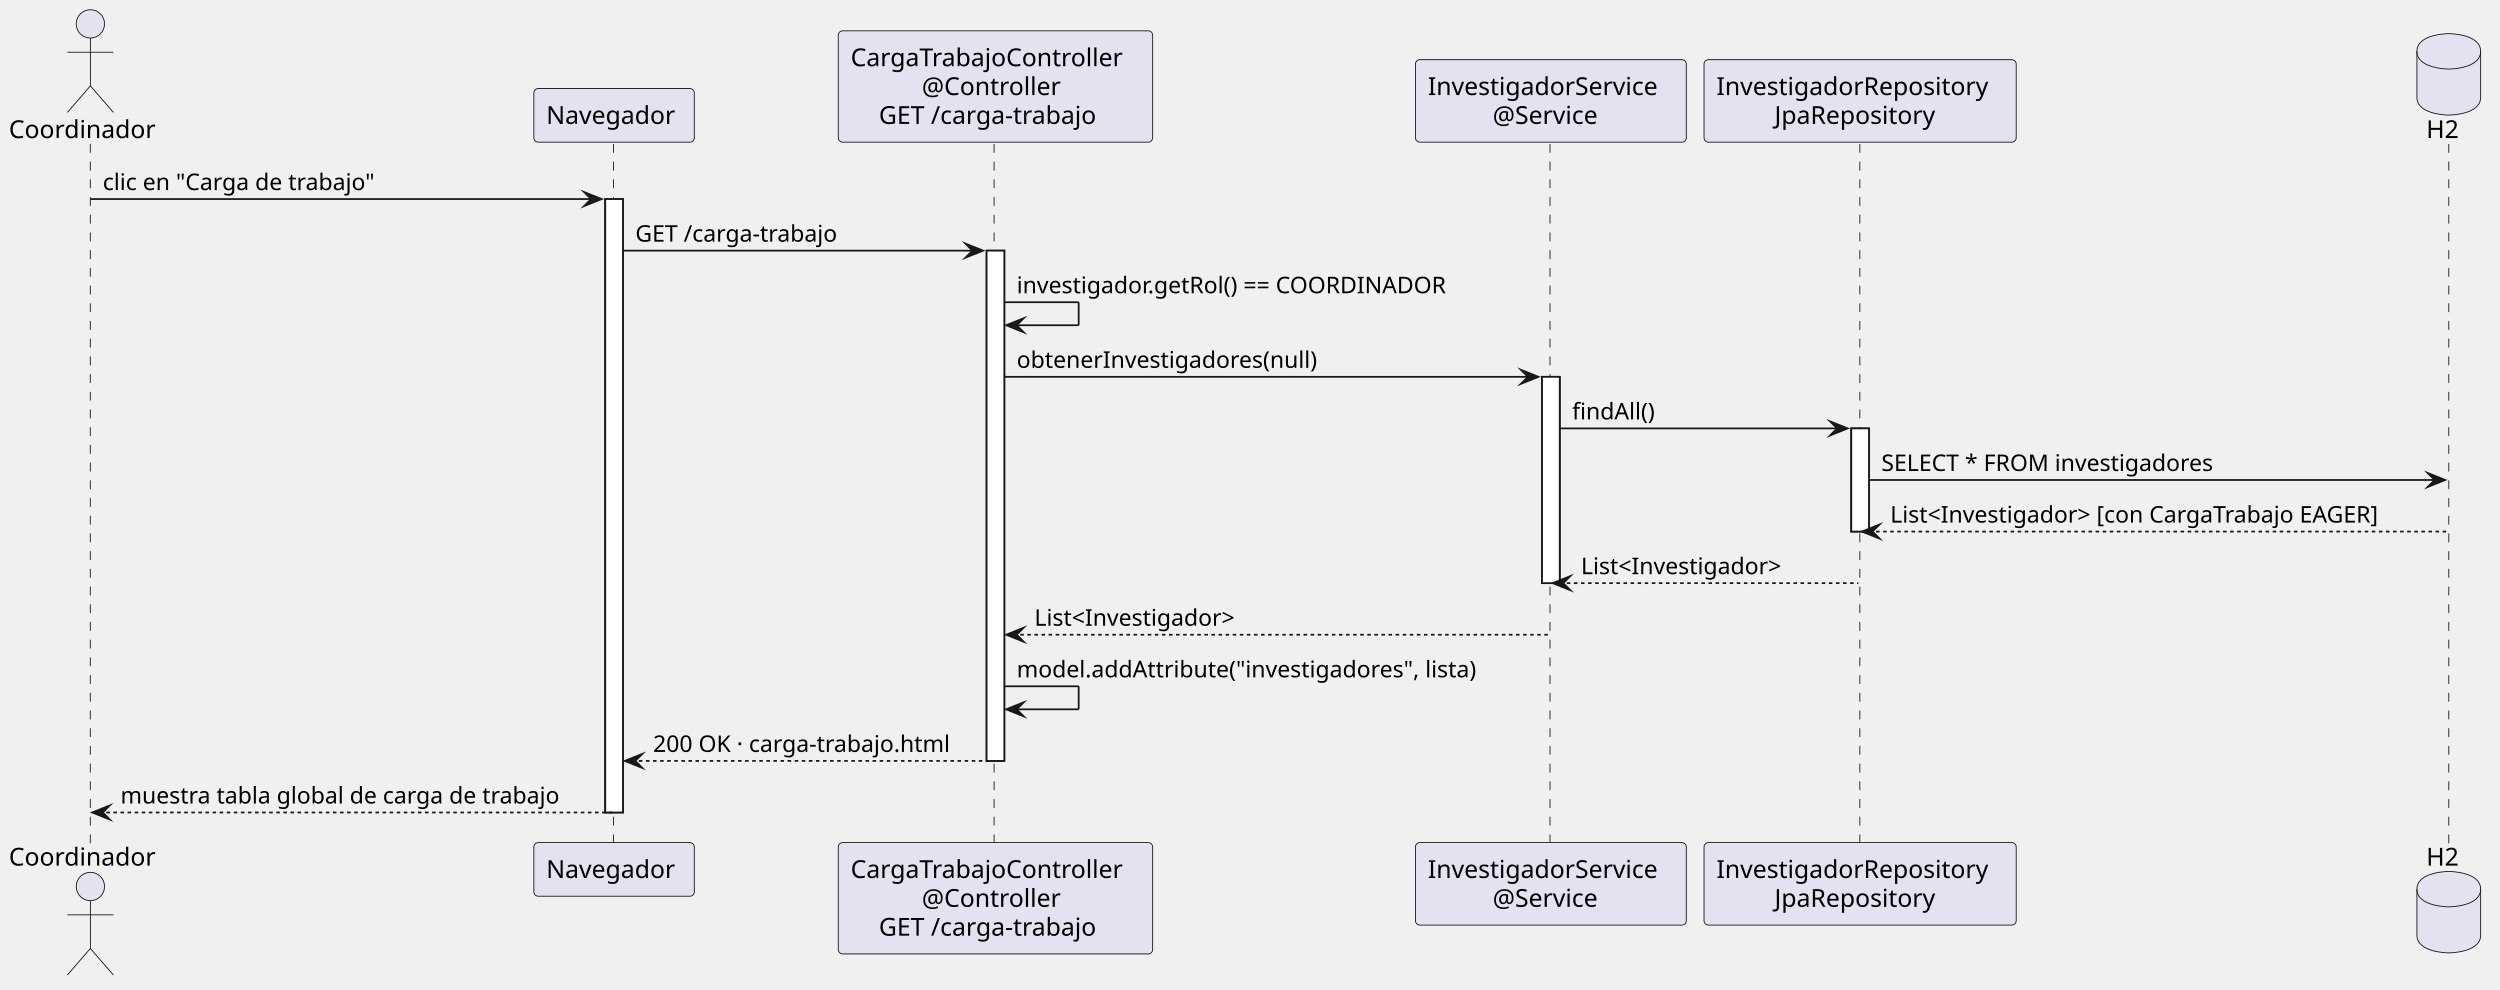
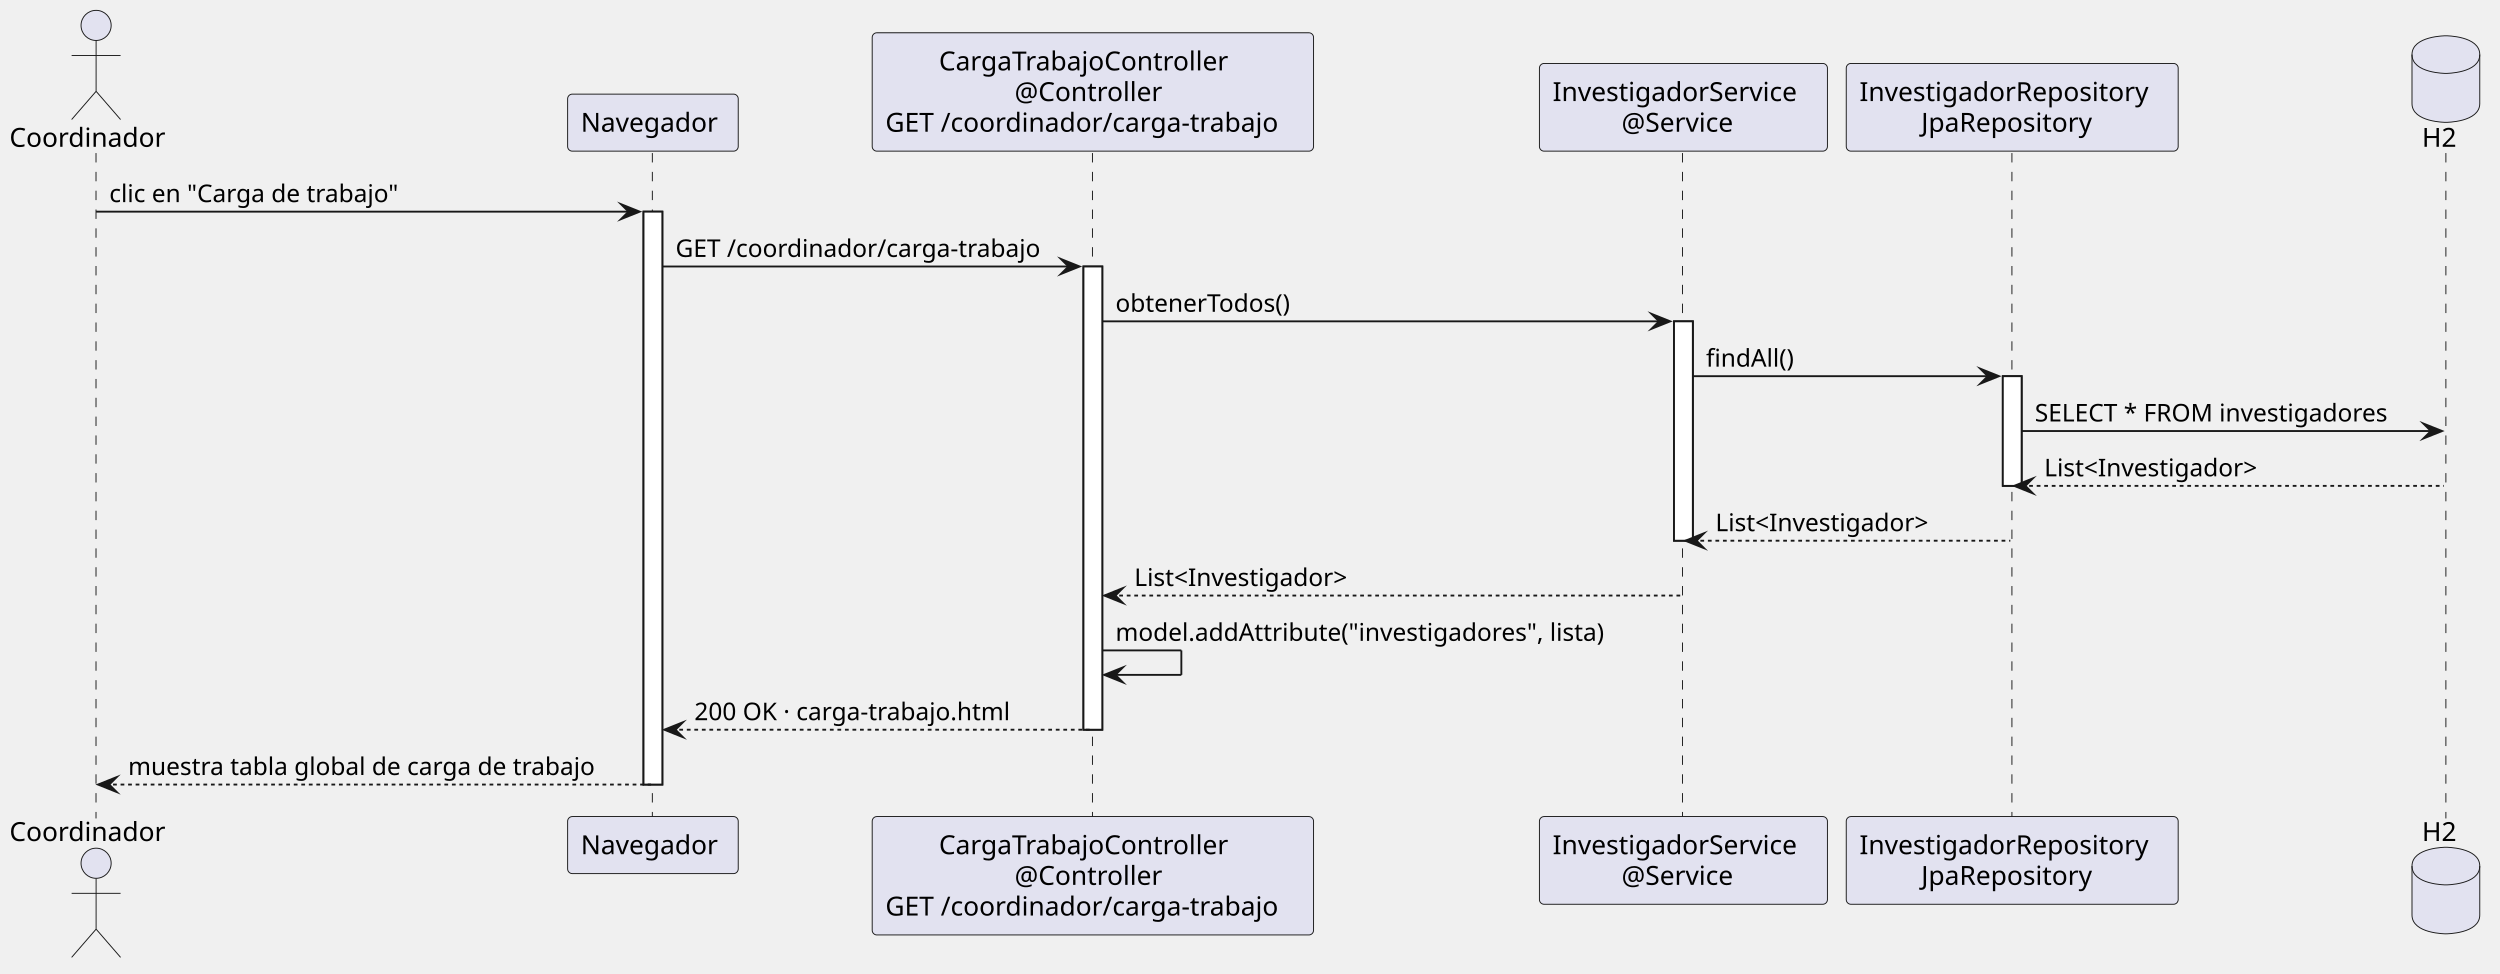
- <svg xmlns="http://www.w3.org/2000/svg" contentStyleType="text/css" data-diagram-type="SEQUENCE" height="559px" preserveAspectRatio="none" style="width:1412px;height:559px;background:#FFFFFF;" version="1.1" viewBox="0 0 1412 559" width="1412px" zoomAndPan="magnify">
+ <svg xmlns="http://www.w3.org/2000/svg" contentStyleType="text/css" data-diagram-type="SEQUENCE" height="517px" preserveAspectRatio="none" style="width:1328px;height:517px;background:#FFFFFF;" version="1.1" viewBox="0 0 1328 517" width="1328px" zoomAndPan="magnify">
  <defs />
  <g>
    <g>
-       <rect fill="#FFFFFF" height="346.461" style="stroke:#181818;stroke-width:1;" width="10" x="341.835" y="112.43" />
+       <rect fill="#FFFFFF" height="304.328" style="stroke:#181818;stroke-width:1;" width="10" x="341.835" y="112.43" />
    </g>
    <g>
-       <rect fill="#FFFFFF" height="288.195" style="stroke:#181818;stroke-width:1;" width="10" x="557.238" y="141.562" />
+       <rect fill="#FFFFFF" height="246.062" style="stroke:#181818;stroke-width:1;" width="10" x="575.534" y="141.562" />
    </g>
    <g>
-       <rect fill="#FFFFFF" height="116.531" style="stroke:#181818;stroke-width:1;" width="10" x="870.941" y="212.828" />
+       <rect fill="#FFFFFF" height="116.531" style="stroke:#181818;stroke-width:1;" width="10" x="889.237" y="170.695" />
    </g>
    <g>
-       <rect fill="#FFFFFF" height="58.266" style="stroke:#181818;stroke-width:1;" width="10" x="1045.595" y="241.961" />
+       <rect fill="#FFFFFF" height="58.266" style="stroke:#181818;stroke-width:1;" width="10" x="1063.891" y="199.828" />
    </g>
    <g class="participant-lifeline" data-entity-uid="part1" data-qualified-name="Coord" data-source-line="3" id="part1-lifeline">
      <g>
-         <rect fill="#000000" fill-opacity="0" height="395.594" width="8" x="47.049" y="81.297" />
-         <line style="stroke:#181818;stroke-width:0.5;stroke-dasharray:5,5;" x1="51" x2="51" y1="81.297" y2="476.891" />
+         <rect fill="#000000" fill-opacity="0" height="353.461" width="8" x="47.049" y="81.297" />
+         <line style="stroke:#181818;stroke-width:0.5;stroke-dasharray:5,5;" x1="51" x2="51" y1="81.297" y2="434.758" />
      </g>
    </g>
    <g class="participant-lifeline" data-entity-uid="part2" data-qualified-name="Nav" data-source-line="4" id="part2-lifeline">
      <g>
-         <rect fill="#000000" fill-opacity="0" height="395.594" width="8" x="342.835" y="81.297" />
-         <line style="stroke:#181818;stroke-width:0.5;stroke-dasharray:5,5;" x1="346.523" x2="346.523" y1="81.297" y2="476.891" />
+         <rect fill="#000000" fill-opacity="0" height="353.461" width="8" x="342.835" y="81.297" />
+         <line style="stroke:#181818;stroke-width:0.5;stroke-dasharray:5,5;" x1="346.523" x2="346.523" y1="81.297" y2="434.758" />
      </g>
    </g>
    <g class="participant-lifeline" data-entity-uid="part3" data-qualified-name="Ctrl" data-source-line="5" id="part3-lifeline">
      <g>
-         <rect fill="#000000" fill-opacity="0" height="395.594" width="8" x="558.238" y="81.297" />
-         <line style="stroke:#181818;stroke-width:0.5;stroke-dasharray:5,5;" x1="561.46" x2="561.46" y1="81.297" y2="476.891" />
+         <rect fill="#000000" fill-opacity="0" height="353.461" width="8" x="576.534" y="81.297" />
+         <line style="stroke:#181818;stroke-width:0.5;stroke-dasharray:5,5;" x1="580.312" x2="580.312" y1="81.297" y2="434.758" />
      </g>
    </g>
    <g class="participant-lifeline" data-entity-uid="part4" data-qualified-name="Service" data-source-line="6" id="part4-lifeline">
      <g>
-         <rect fill="#000000" fill-opacity="0" height="395.594" width="8" x="871.941" y="81.297" />
-         <line style="stroke:#181818;stroke-width:0.5;stroke-dasharray:5,5;" x1="875.447" x2="875.447" y1="81.297" y2="476.891" />
+         <rect fill="#000000" fill-opacity="0" height="353.461" width="8" x="890.237" y="81.297" />
+         <line style="stroke:#181818;stroke-width:0.5;stroke-dasharray:5,5;" x1="893.743" x2="893.743" y1="81.297" y2="434.758" />
      </g>
    </g>
    <g class="participant-lifeline" data-entity-uid="part5" data-qualified-name="Repo" data-source-line="7" id="part5-lifeline">
      <g>
-         <rect fill="#000000" fill-opacity="0" height="395.594" width="8" x="1046.595" y="81.297" />
-         <line style="stroke:#181818;stroke-width:0.5;stroke-dasharray:5,5;" x1="1050.436" x2="1050.436" y1="81.297" y2="476.891" />
+         <rect fill="#000000" fill-opacity="0" height="353.461" width="8" x="1064.891" y="81.297" />
+         <line style="stroke:#181818;stroke-width:0.5;stroke-dasharray:5,5;" x1="1068.731" x2="1068.731" y1="81.297" y2="434.758" />
      </g>
    </g>
    <g class="participant-lifeline" data-entity-uid="part6" data-qualified-name="DB" data-source-line="8" id="part6-lifeline">
      <g>
-         <rect fill="#000000" fill-opacity="0" height="395.594" width="8" x="1379.07" y="81.297" />
-         <line style="stroke:#181818;stroke-width:0.5;stroke-dasharray:5,5;" x1="1383.07" x2="1383.07" y1="81.297" y2="476.891" />
+         <rect fill="#000000" fill-opacity="0" height="353.461" width="8" x="1295.252" y="81.297" />
+         <line style="stroke:#181818;stroke-width:0.5;stroke-dasharray:5,5;" x1="1299.252" x2="1299.252" y1="81.297" y2="434.758" />
      </g>
    </g>
    <g class="participant participant-head" data-entity-uid="part1" data-qualified-name="Coord" data-source-line="3" id="part1-head">
      <text fill="#000000" font-family="sans-serif" font-size="14" lengthAdjust="spacing" textLength="86.099" x="5" y="77.995">Coordinador</text>
      <ellipse cx="51.049" cy="13.5" fill="#E2E2F0" rx="8" ry="8" style="stroke:#181818;stroke-width:0.5;" />
      <path d="M51.049,21.5 L51.049,48.5 M38.049,29.5 L64.049,29.5 M51.049,48.5 L38.049,63.5 M51.049,48.5 L64.049,63.5" fill="none" style="stroke:#181818;stroke-width:0.5;" />
    </g>
    <g class="participant participant-tail" data-entity-uid="part1" data-qualified-name="Coord" data-source-line="3" id="part1-tail">
-       <text fill="#000000" font-family="sans-serif" font-size="14" lengthAdjust="spacing" textLength="86.099" x="5" y="488.886">Coordinador</text>
-       <ellipse cx="51.049" cy="500.688" fill="#E2E2F0" rx="8" ry="8" style="stroke:#181818;stroke-width:0.5;" />
-       <path d="M51.049,508.688 L51.049,535.688 M38.049,516.688 L64.049,516.688 M51.049,535.688 L38.049,550.688 M51.049,535.688 L64.049,550.688" fill="none" style="stroke:#181818;stroke-width:0.5;" />
+       <text fill="#000000" font-family="sans-serif" font-size="14" lengthAdjust="spacing" textLength="86.099" x="5" y="446.753">Coordinador</text>
+       <ellipse cx="51.049" cy="458.555" fill="#E2E2F0" rx="8" ry="8" style="stroke:#181818;stroke-width:0.5;" />
+       <path d="M51.049,466.555 L51.049,493.555 M38.049,474.555 L64.049,474.555 M51.049,493.555 L38.049,508.555 M51.049,493.555 L64.049,508.555" fill="none" style="stroke:#181818;stroke-width:0.5;" />
    </g>
    <g class="participant participant-head" data-entity-uid="part2" data-qualified-name="Nav" data-source-line="4" id="part2-head">
      <rect fill="#E2E2F0" height="30.297" rx="2.5" ry="2.5" style="stroke:#181818;stroke-width:0.5;" width="90.624" x="301.523" y="50" />
      <text fill="#000000" font-family="sans-serif" font-size="14" lengthAdjust="spacing" textLength="76.624" x="308.523" y="69.995">Navegador</text>
    </g>
    <g class="participant participant-tail" data-entity-uid="part2" data-qualified-name="Nav" data-source-line="4" id="part2-tail">
-       <rect fill="#E2E2F0" height="30.297" rx="2.5" ry="2.5" style="stroke:#181818;stroke-width:0.5;" width="90.624" x="301.523" y="475.891" />
-       <text fill="#000000" font-family="sans-serif" font-size="14" lengthAdjust="spacing" textLength="76.624" x="308.523" y="495.886">Navegador</text>
+       <rect fill="#E2E2F0" height="30.297" rx="2.5" ry="2.5" style="stroke:#181818;stroke-width:0.5;" width="90.624" x="301.523" y="433.758" />
+       <text fill="#000000" font-family="sans-serif" font-size="14" lengthAdjust="spacing" textLength="76.624" x="308.523" y="453.753">Navegador</text>
    </g>
    <g class="participant participant-head" data-entity-uid="part3" data-qualified-name="Ctrl" data-source-line="5" id="part3-head">
-       <rect fill="#E2E2F0" height="62.891" rx="2.5" ry="2.5" style="stroke:#181818;stroke-width:0.5;" width="177.557" x="473.46" y="17.406" />
-       <text fill="#000000" font-family="sans-serif" font-size="14" lengthAdjust="spacing" textLength="163.557" x="480.46" y="37.401">CargaTrabajoController</text>
-       <text fill="#000000" font-family="sans-serif" font-size="14" lengthAdjust="spacing" textLength="83.173" x="520.652" y="53.698">@Controller</text>
-       <text fill="#000000" font-family="sans-serif" font-size="14" lengthAdjust="spacing" textLength="131.708" x="496.384" y="69.995">GET /carga-trabajo</text>
+       <rect fill="#E2E2F0" height="62.891" rx="2.5" ry="2.5" style="stroke:#181818;stroke-width:0.5;" width="234.445" x="463.312" y="17.406" />
+       <text fill="#000000" font-family="sans-serif" font-size="14" lengthAdjust="spacing" textLength="163.557" x="498.756" y="37.401">CargaTrabajoController</text>
+       <text fill="#000000" font-family="sans-serif" font-size="14" lengthAdjust="spacing" textLength="83.173" x="538.948" y="53.698">@Controller</text>
+       <text fill="#000000" font-family="sans-serif" font-size="14" lengthAdjust="spacing" textLength="220.445" x="470.312" y="69.995">GET /coordinador/carga-trabajo</text>
    </g>
    <g class="participant participant-tail" data-entity-uid="part3" data-qualified-name="Ctrl" data-source-line="5" id="part3-tail">
-       <rect fill="#E2E2F0" height="62.891" rx="2.5" ry="2.5" style="stroke:#181818;stroke-width:0.5;" width="177.557" x="473.46" y="475.891" />
-       <text fill="#000000" font-family="sans-serif" font-size="14" lengthAdjust="spacing" textLength="163.557" x="480.46" y="495.886">CargaTrabajoController</text>
-       <text fill="#000000" font-family="sans-serif" font-size="14" lengthAdjust="spacing" textLength="83.173" x="520.652" y="512.183">@Controller</text>
-       <text fill="#000000" font-family="sans-serif" font-size="14" lengthAdjust="spacing" textLength="131.708" x="496.384" y="528.48">GET /carga-trabajo</text>
+       <rect fill="#E2E2F0" height="62.891" rx="2.5" ry="2.5" style="stroke:#181818;stroke-width:0.5;" width="234.445" x="463.312" y="433.758" />
+       <text fill="#000000" font-family="sans-serif" font-size="14" lengthAdjust="spacing" textLength="163.557" x="498.756" y="453.753">CargaTrabajoController</text>
+       <text fill="#000000" font-family="sans-serif" font-size="14" lengthAdjust="spacing" textLength="83.173" x="538.948" y="470.05">@Controller</text>
+       <text fill="#000000" font-family="sans-serif" font-size="14" lengthAdjust="spacing" textLength="220.445" x="470.312" y="486.347">GET /coordinador/carga-trabajo</text>
    </g>
    <g class="participant participant-head" data-entity-uid="part4" data-qualified-name="Service" data-source-line="6" id="part4-head">
-       <rect fill="#E2E2F0" height="46.594" rx="2.5" ry="2.5" style="stroke:#181818;stroke-width:0.5;" width="152.988" x="799.447" y="33.703" />
-       <text fill="#000000" font-family="sans-serif" font-size="14" lengthAdjust="spacing" textLength="138.988" x="806.447" y="53.698">InvestigadorService</text>
-       <text fill="#000000" font-family="sans-serif" font-size="14" lengthAdjust="spacing" textLength="65.741" x="843.071" y="69.995">@Service</text>
+       <rect fill="#E2E2F0" height="46.594" rx="2.5" ry="2.5" style="stroke:#181818;stroke-width:0.5;" width="152.988" x="817.743" y="33.703" />
+       <text fill="#000000" font-family="sans-serif" font-size="14" lengthAdjust="spacing" textLength="138.988" x="824.743" y="53.698">InvestigadorService</text>
+       <text fill="#000000" font-family="sans-serif" font-size="14" lengthAdjust="spacing" textLength="65.741" x="861.367" y="69.995">@Service</text>
    </g>
    <g class="participant participant-tail" data-entity-uid="part4" data-qualified-name="Service" data-source-line="6" id="part4-tail">
-       <rect fill="#E2E2F0" height="46.594" rx="2.5" ry="2.5" style="stroke:#181818;stroke-width:0.5;" width="152.988" x="799.447" y="475.891" />
-       <text fill="#000000" font-family="sans-serif" font-size="14" lengthAdjust="spacing" textLength="138.988" x="806.447" y="495.886">InvestigadorService</text>
-       <text fill="#000000" font-family="sans-serif" font-size="14" lengthAdjust="spacing" textLength="65.741" x="843.071" y="512.183">@Service</text>
+       <rect fill="#E2E2F0" height="46.594" rx="2.5" ry="2.5" style="stroke:#181818;stroke-width:0.5;" width="152.988" x="817.743" y="433.758" />
+       <text fill="#000000" font-family="sans-serif" font-size="14" lengthAdjust="spacing" textLength="138.988" x="824.743" y="453.753">InvestigadorService</text>
+       <text fill="#000000" font-family="sans-serif" font-size="14" lengthAdjust="spacing" textLength="65.741" x="861.367" y="470.05">@Service</text>
    </g>
    <g class="participant participant-head" data-entity-uid="part5" data-qualified-name="Repo" data-source-line="7" id="part5-head">
-       <rect fill="#E2E2F0" height="46.594" rx="2.5" ry="2.5" style="stroke:#181818;stroke-width:0.5;" width="176.319" x="962.436" y="33.703" />
-       <text fill="#000000" font-family="sans-serif" font-size="14" lengthAdjust="spacing" textLength="162.319" x="969.436" y="53.698">InvestigadorRepository</text>
-       <text fill="#000000" font-family="sans-serif" font-size="14" lengthAdjust="spacing" textLength="96.667" x="1002.262" y="69.995">JpaRepository</text>
+       <rect fill="#E2E2F0" height="46.594" rx="2.5" ry="2.5" style="stroke:#181818;stroke-width:0.5;" width="176.319" x="980.731" y="33.703" />
+       <text fill="#000000" font-family="sans-serif" font-size="14" lengthAdjust="spacing" textLength="162.319" x="987.731" y="53.698">InvestigadorRepository</text>
+       <text fill="#000000" font-family="sans-serif" font-size="14" lengthAdjust="spacing" textLength="96.667" x="1020.558" y="69.995">JpaRepository</text>
    </g>
    <g class="participant participant-tail" data-entity-uid="part5" data-qualified-name="Repo" data-source-line="7" id="part5-tail">
-       <rect fill="#E2E2F0" height="46.594" rx="2.5" ry="2.5" style="stroke:#181818;stroke-width:0.5;" width="176.319" x="962.436" y="475.891" />
-       <text fill="#000000" font-family="sans-serif" font-size="14" lengthAdjust="spacing" textLength="162.319" x="969.436" y="495.886">InvestigadorRepository</text>
-       <text fill="#000000" font-family="sans-serif" font-size="14" lengthAdjust="spacing" textLength="96.667" x="1002.262" y="512.183">JpaRepository</text>
+       <rect fill="#E2E2F0" height="46.594" rx="2.5" ry="2.5" style="stroke:#181818;stroke-width:0.5;" width="176.319" x="980.731" y="433.758" />
+       <text fill="#000000" font-family="sans-serif" font-size="14" lengthAdjust="spacing" textLength="162.319" x="987.731" y="453.753">InvestigadorRepository</text>
+       <text fill="#000000" font-family="sans-serif" font-size="14" lengthAdjust="spacing" textLength="96.667" x="1020.558" y="470.05">JpaRepository</text>
    </g>
    <g class="participant participant-head" data-entity-uid="part6" data-qualified-name="DB" data-source-line="8" id="part6-head">
-       <text fill="#000000" font-family="sans-serif" font-size="14" lengthAdjust="spacing" textLength="19.435" x="1370.353" y="77.995">H2</text>
-       <path d="M1365.07,29 C1365.07,19 1383.07,19 1383.07,19 C1383.07,19 1401.07,19 1401.07,29 L1401.07,55 C1401.07,65 1383.07,65 1383.07,65 C1383.07,65 1365.07,65 1365.07,55 L1365.07,29" fill="#E2E2F0" style="stroke:#181818;stroke-width:0.5;" />
-       <path d="M1365.07,29 C1365.07,39 1383.07,39 1383.07,39 C1383.07,39 1401.07,39 1401.07,29" fill="none" style="stroke:#181818;stroke-width:0.5;" />
+       <text fill="#000000" font-family="sans-serif" font-size="14" lengthAdjust="spacing" textLength="19.435" x="1286.534" y="77.995">H2</text>
+       <path d="M1281.252,29 C1281.252,19 1299.252,19 1299.252,19 C1299.252,19 1317.252,19 1317.252,29 L1317.252,55 C1317.252,65 1299.252,65 1299.252,65 C1299.252,65 1281.252,65 1281.252,55 L1281.252,29" fill="#E2E2F0" style="stroke:#181818;stroke-width:0.5;" />
+       <path d="M1281.252,29 C1281.252,39 1299.252,39 1299.252,39 C1299.252,39 1317.252,39 1317.252,29" fill="none" style="stroke:#181818;stroke-width:0.5;" />
    </g>
    <g class="participant participant-tail" data-entity-uid="part6" data-qualified-name="DB" data-source-line="8" id="part6-tail">
-       <text fill="#000000" font-family="sans-serif" font-size="14" lengthAdjust="spacing" textLength="19.435" x="1370.353" y="488.886">H2</text>
-       <path d="M1365.07,502.188 C1365.07,492.188 1383.07,492.188 1383.07,492.188 C1383.07,492.188 1401.07,492.188 1401.07,502.188 L1401.07,528.188 C1401.07,538.188 1383.07,538.188 1383.07,538.188 C1383.07,538.188 1365.07,538.188 1365.07,528.188 L1365.07,502.188" fill="#E2E2F0" style="stroke:#181818;stroke-width:0.5;" />
-       <path d="M1365.07,502.188 C1365.07,512.188 1383.07,512.188 1383.07,512.188 C1383.07,512.188 1401.07,512.188 1401.07,502.188" fill="none" style="stroke:#181818;stroke-width:0.5;" />
+       <text fill="#000000" font-family="sans-serif" font-size="14" lengthAdjust="spacing" textLength="19.435" x="1286.534" y="446.753">H2</text>
+       <path d="M1281.252,460.055 C1281.252,450.055 1299.252,450.055 1299.252,450.055 C1299.252,450.055 1317.252,450.055 1317.252,460.055 L1317.252,486.055 C1317.252,496.055 1299.252,496.055 1299.252,496.055 C1299.252,496.055 1281.252,496.055 1281.252,486.055 L1281.252,460.055" fill="#E2E2F0" style="stroke:#181818;stroke-width:0.5;" />
+       <path d="M1281.252,460.055 C1281.252,470.055 1299.252,470.055 1299.252,470.055 C1299.252,470.055 1317.252,470.055 1317.252,460.055" fill="none" style="stroke:#181818;stroke-width:0.5;" />
    </g>
    <g>
-       <rect fill="#FFFFFF" height="346.461" style="stroke:#181818;stroke-width:1;" width="10" x="341.835" y="112.43" />
+       <rect fill="#FFFFFF" height="304.328" style="stroke:#181818;stroke-width:1;" width="10" x="341.835" y="112.43" />
    </g>
    <g>
-       <rect fill="#FFFFFF" height="288.195" style="stroke:#181818;stroke-width:1;" width="10" x="557.238" y="141.562" />
+       <rect fill="#FFFFFF" height="246.062" style="stroke:#181818;stroke-width:1;" width="10" x="575.534" y="141.562" />
    </g>
    <g>
-       <rect fill="#FFFFFF" height="116.531" style="stroke:#181818;stroke-width:1;" width="10" x="870.941" y="212.828" />
+       <rect fill="#FFFFFF" height="116.531" style="stroke:#181818;stroke-width:1;" width="10" x="889.237" y="170.695" />
    </g>
    <g>
-       <rect fill="#FFFFFF" height="58.266" style="stroke:#181818;stroke-width:1;" width="10" x="1045.595" y="241.961" />
+       <rect fill="#FFFFFF" height="58.266" style="stroke:#181818;stroke-width:1;" width="10" x="1063.891" y="199.828" />
    </g>
    <g class="message" data-entity-1="part1" data-entity-2="part2" data-source-line="10" id="msg1">
      <polygon fill="#181818" points="329.835,108.43,339.835,112.43,329.835,116.43,333.835,112.43" style="stroke:#181818;stroke-width:1;stroke-linejoin:miter;stroke-miterlimit:10;" />
      <line style="stroke:#181818;stroke-width:1;" x1="51.049" x2="335.835" y1="112.43" y2="112.43" />
      <text fill="#000000" font-family="sans-serif" font-size="13" lengthAdjust="spacing" textLength="167.292" x="58.049" y="107.364">clic en "Carga de trabajo"</text>
    </g>
    <g class="message" data-entity-1="part2" data-entity-2="part3" data-source-line="12" id="msg2">
-       <polygon fill="#181818" points="545.238,137.562,555.238,141.562,545.238,145.562,549.238,141.562" style="stroke:#181818;stroke-width:1;stroke-linejoin:miter;stroke-miterlimit:10;" />
-       <line style="stroke:#181818;stroke-width:1;" x1="351.835" x2="551.238" y1="141.562" y2="141.562" />
-       <text fill="#000000" font-family="sans-serif" font-size="13" lengthAdjust="spacing" textLength="122.3" x="358.835" y="136.497">GET /carga-trabajo</text>
+       <polygon fill="#181818" points="563.534,137.562,573.534,141.562,563.534,145.562,567.534,141.562" style="stroke:#181818;stroke-width:1;stroke-linejoin:miter;stroke-miterlimit:10;" />
+       <line style="stroke:#181818;stroke-width:1;" x1="351.835" x2="569.534" y1="141.562" y2="141.562" />
+       <text fill="#000000" font-family="sans-serif" font-size="13" lengthAdjust="spacing" textLength="204.699" x="358.835" y="136.497">GET /coordinador/carga-trabajo</text>
    </g>
-     <g class="message" data-entity-1="part3" data-entity-2="part3" data-source-line="14" id="msg3">
-       <line style="stroke:#181818;stroke-width:1;" x1="567.238" x2="609.238" y1="170.695" y2="170.695" />
-       <line style="stroke:#181818;stroke-width:1;" x1="609.238" x2="609.238" y1="170.695" y2="183.695" />
-       <line style="stroke:#181818;stroke-width:1;" x1="568.238" x2="609.238" y1="183.695" y2="183.695" />
-       <polygon fill="#181818" points="578.238,179.695,568.238,183.695,578.238,187.695,574.238,183.695" style="stroke:#181818;stroke-width:1;stroke-linejoin:miter;stroke-miterlimit:10;" />
-       <text fill="#000000" font-family="sans-serif" font-size="13" lengthAdjust="spacing" textLength="267.376" x="574.238" y="165.629">investigador.getRol() == COORDINADOR</text>
+     <g class="message" data-entity-1="part3" data-entity-2="part4" data-source-line="14" id="msg3">
+       <polygon fill="#181818" points="877.237,166.695,887.237,170.695,877.237,174.695,881.237,170.695" style="stroke:#181818;stroke-width:1;stroke-linejoin:miter;stroke-miterlimit:10;" />
+       <line style="stroke:#181818;stroke-width:1;" x1="585.534" x2="883.237" y1="170.695" y2="170.695" />
+       <text fill="#000000" font-family="sans-serif" font-size="13" lengthAdjust="spacing" textLength="99.899" x="592.534" y="165.629">obtenerTodos()</text>
    </g>
-     <g class="message" data-entity-1="part3" data-entity-2="part4" data-source-line="15" id="msg4">
-       <polygon fill="#181818" points="858.941,208.828,868.941,212.828,858.941,216.828,862.941,212.828" style="stroke:#181818;stroke-width:1;stroke-linejoin:miter;stroke-miterlimit:10;" />
-       <line style="stroke:#181818;stroke-width:1;" x1="567.238" x2="864.941" y1="212.828" y2="212.828" />
-       <text fill="#000000" font-family="sans-serif" font-size="13" lengthAdjust="spacing" textLength="180.515" x="574.238" y="207.762">obtenerInvestigadores(null)</text>
+     <g class="message" data-entity-1="part4" data-entity-2="part5" data-source-line="16" id="msg4">
+       <polygon fill="#181818" points="1051.891,195.828,1061.891,199.828,1051.891,203.828,1055.891,199.828" style="stroke:#181818;stroke-width:1;stroke-linejoin:miter;stroke-miterlimit:10;" />
+       <line style="stroke:#181818;stroke-width:1;" x1="899.237" x2="1057.891" y1="199.828" y2="199.828" />
+       <text fill="#000000" font-family="sans-serif" font-size="13" lengthAdjust="spacing" textLength="50.94" x="906.237" y="194.762">findAll()</text>
    </g>
-     <g class="message" data-entity-1="part4" data-entity-2="part5" data-source-line="17" id="msg5">
-       <polygon fill="#181818" points="1033.595,237.961,1043.595,241.961,1033.595,245.961,1037.595,241.961" style="stroke:#181818;stroke-width:1;stroke-linejoin:miter;stroke-miterlimit:10;" />
-       <line style="stroke:#181818;stroke-width:1;" x1="880.941" x2="1039.595" y1="241.961" y2="241.961" />
-       <text fill="#000000" font-family="sans-serif" font-size="13" lengthAdjust="spacing" textLength="50.94" x="887.941" y="236.895">findAll()</text>
+     <g class="message" data-entity-1="part5" data-entity-2="part6" data-source-line="18" id="msg5">
+       <polygon fill="#181818" points="1287.252,224.961,1297.252,228.961,1287.252,232.961,1291.252,228.961" style="stroke:#181818;stroke-width:1;stroke-linejoin:miter;stroke-miterlimit:10;" />
+       <line style="stroke:#181818;stroke-width:1;" x1="1073.891" x2="1293.252" y1="228.961" y2="228.961" />
+       <text fill="#000000" font-family="sans-serif" font-size="13" lengthAdjust="spacing" textLength="201.36" x="1080.891" y="223.895">SELECT * FROM investigadores</text>
    </g>
-     <g class="message" data-entity-1="part5" data-entity-2="part6" data-source-line="19" id="msg6">
-       <polygon fill="#181818" points="1371.07,267.094,1381.07,271.094,1371.07,275.094,1375.07,271.094" style="stroke:#181818;stroke-width:1;stroke-linejoin:miter;stroke-miterlimit:10;" />
-       <line style="stroke:#181818;stroke-width:1;" x1="1055.595" x2="1377.07" y1="271.094" y2="271.094" />
-       <text fill="#000000" font-family="sans-serif" font-size="13" lengthAdjust="spacing" textLength="201.36" x="1062.595" y="266.028">SELECT * FROM investigadores</text>
+     <g class="message" data-entity-1="part6" data-entity-2="part5" data-source-line="19" id="msg6">
+       <polygon fill="#181818" points="1079.891,254.094,1069.891,258.094,1079.891,262.094,1075.891,258.094" style="stroke:#181818;stroke-width:1;stroke-linejoin:miter;stroke-miterlimit:10;" />
+       <line style="stroke:#181818;stroke-width:1;stroke-dasharray:2,2;" x1="1073.891" x2="1298.252" y1="258.094" y2="258.094" />
+       <text fill="#000000" font-family="sans-serif" font-size="13" lengthAdjust="spacing" textLength="125.525" x="1085.891" y="253.028">List&lt;Investigador&gt;</text>
    </g>
-     <g class="message" data-entity-1="part6" data-entity-2="part5" data-source-line="20" id="msg7">
-       <polygon fill="#181818" points="1061.595,296.227,1051.595,300.227,1061.595,304.227,1057.595,300.227" style="stroke:#181818;stroke-width:1;stroke-linejoin:miter;stroke-miterlimit:10;" />
-       <line style="stroke:#181818;stroke-width:1;stroke-dasharray:2,2;" x1="1055.595" x2="1382.07" y1="300.227" y2="300.227" />
-       <text fill="#000000" font-family="sans-serif" font-size="13" lengthAdjust="spacing" textLength="303.475" x="1067.595" y="295.161">List&lt;Investigador&gt; [con CargaTrabajo EAGER]</text>
+     <g class="message" data-entity-1="part5" data-entity-2="part4" data-source-line="21" id="msg7">
+       <polygon fill="#181818" points="905.237,283.227,895.237,287.227,905.237,291.227,901.237,287.227" style="stroke:#181818;stroke-width:1;stroke-linejoin:miter;stroke-miterlimit:10;" />
+       <line style="stroke:#181818;stroke-width:1;stroke-dasharray:2,2;" x1="899.237" x2="1067.891" y1="287.227" y2="287.227" />
+       <text fill="#000000" font-family="sans-serif" font-size="13" lengthAdjust="spacing" textLength="125.525" x="911.237" y="282.161">List&lt;Investigador&gt;</text>
    </g>
-     <g class="message" data-entity-1="part5" data-entity-2="part4" data-source-line="22" id="msg8">
-       <polygon fill="#181818" points="886.941,325.359,876.941,329.359,886.941,333.359,882.941,329.359" style="stroke:#181818;stroke-width:1;stroke-linejoin:miter;stroke-miterlimit:10;" />
-       <line style="stroke:#181818;stroke-width:1;stroke-dasharray:2,2;" x1="880.941" x2="1049.595" y1="329.359" y2="329.359" />
-       <text fill="#000000" font-family="sans-serif" font-size="13" lengthAdjust="spacing" textLength="125.525" x="892.941" y="324.293">List&lt;Investigador&gt;</text>
+     <g class="message" data-entity-1="part4" data-entity-2="part3" data-source-line="23" id="msg8">
+       <polygon fill="#181818" points="596.534,312.359,586.534,316.359,596.534,320.359,592.534,316.359" style="stroke:#181818;stroke-width:1;stroke-linejoin:miter;stroke-miterlimit:10;" />
+       <line style="stroke:#181818;stroke-width:1;stroke-dasharray:2,2;" x1="590.534" x2="893.237" y1="316.359" y2="316.359" />
+       <text fill="#000000" font-family="sans-serif" font-size="13" lengthAdjust="spacing" textLength="125.525" x="602.534" y="311.293">List&lt;Investigador&gt;</text>
    </g>
-     <g class="message" data-entity-1="part4" data-entity-2="part3" data-source-line="24" id="msg9">
-       <polygon fill="#181818" points="578.238,354.492,568.238,358.492,578.238,362.492,574.238,358.492" style="stroke:#181818;stroke-width:1;stroke-linejoin:miter;stroke-miterlimit:10;" />
-       <line style="stroke:#181818;stroke-width:1;stroke-dasharray:2,2;" x1="572.238" x2="874.941" y1="358.492" y2="358.492" />
-       <text fill="#000000" font-family="sans-serif" font-size="13" lengthAdjust="spacing" textLength="125.525" x="584.238" y="353.426">List&lt;Investigador&gt;</text>
+     <g class="message" data-entity-1="part3" data-entity-2="part3" data-source-line="24" id="msg9">
+       <line style="stroke:#181818;stroke-width:1;" x1="585.534" x2="627.534" y1="345.492" y2="345.492" />
+       <line style="stroke:#181818;stroke-width:1;" x1="627.534" x2="627.534" y1="345.492" y2="358.492" />
+       <line style="stroke:#181818;stroke-width:1;" x1="586.534" x2="627.534" y1="358.492" y2="358.492" />
+       <polygon fill="#181818" points="596.534,354.492,586.534,358.492,596.534,362.492,592.534,358.492" style="stroke:#181818;stroke-width:1;stroke-linejoin:miter;stroke-miterlimit:10;" />
+       <text fill="#000000" font-family="sans-serif" font-size="13" lengthAdjust="spacing" textLength="279.703" x="592.534" y="340.426">model.addAttribute("investigadores", lista)</text>
    </g>
-     <g class="message" data-entity-1="part3" data-entity-2="part3" data-source-line="25" id="msg10">
-       <line style="stroke:#181818;stroke-width:1;" x1="567.238" x2="609.238" y1="387.625" y2="387.625" />
-       <line style="stroke:#181818;stroke-width:1;" x1="609.238" x2="609.238" y1="387.625" y2="400.625" />
-       <line style="stroke:#181818;stroke-width:1;" x1="568.238" x2="609.238" y1="400.625" y2="400.625" />
-       <polygon fill="#181818" points="578.238,396.625,568.238,400.625,578.238,404.625,574.238,400.625" style="stroke:#181818;stroke-width:1;stroke-linejoin:miter;stroke-miterlimit:10;" />
-       <text fill="#000000" font-family="sans-serif" font-size="13" lengthAdjust="spacing" textLength="279.703" x="574.238" y="382.559">model.addAttribute("investigadores", lista)</text>
+     <g class="message" data-entity-1="part3" data-entity-2="part2" data-source-line="25" id="msg10">
+       <polygon fill="#181818" points="362.835,383.625,352.835,387.625,362.835,391.625,358.835,387.625" style="stroke:#181818;stroke-width:1;stroke-linejoin:miter;stroke-miterlimit:10;" />
+       <line style="stroke:#181818;stroke-width:1;stroke-dasharray:2,2;" x1="356.835" x2="579.534" y1="387.625" y2="387.625" />
+       <text fill="#000000" font-family="sans-serif" font-size="13" lengthAdjust="spacing" textLength="181.403" x="368.835" y="382.559">200 OK · carga-trabajo.html</text>
    </g>
-     <g class="message" data-entity-1="part3" data-entity-2="part2" data-source-line="26" id="msg11">
-       <polygon fill="#181818" points="362.835,425.758,352.835,429.758,362.835,433.758,358.835,429.758" style="stroke:#181818;stroke-width:1;stroke-linejoin:miter;stroke-miterlimit:10;" />
-       <line style="stroke:#181818;stroke-width:1;stroke-dasharray:2,2;" x1="356.835" x2="561.238" y1="429.758" y2="429.758" />
-       <text fill="#000000" font-family="sans-serif" font-size="13" lengthAdjust="spacing" textLength="181.403" x="368.835" y="424.692">200 OK · carga-trabajo.html</text>
-     </g>
-     <g class="message" data-entity-1="part2" data-entity-2="part1" data-source-line="28" id="msg12">
-       <polygon fill="#181818" points="62.049,454.891,52.049,458.891,62.049,462.891,58.049,458.891" style="stroke:#181818;stroke-width:1;stroke-linejoin:miter;stroke-miterlimit:10;" />
-       <line style="stroke:#181818;stroke-width:1;stroke-dasharray:2,2;" x1="56.049" x2="345.835" y1="458.891" y2="458.891" />
-       <text fill="#000000" font-family="sans-serif" font-size="13" lengthAdjust="spacing" textLength="266.786" x="68.049" y="453.825">muestra tabla global de carga de trabajo</text>
+     <g class="message" data-entity-1="part2" data-entity-2="part1" data-source-line="27" id="msg11">
+       <polygon fill="#181818" points="62.049,412.758,52.049,416.758,62.049,420.758,58.049,416.758" style="stroke:#181818;stroke-width:1;stroke-linejoin:miter;stroke-miterlimit:10;" />
+       <line style="stroke:#181818;stroke-width:1;stroke-dasharray:2,2;" x1="56.049" x2="345.835" y1="416.758" y2="416.758" />
+       <text fill="#000000" font-family="sans-serif" font-size="13" lengthAdjust="spacing" textLength="266.786" x="68.049" y="411.692">muestra tabla global de carga de trabajo</text>
    </g>
  </g>
</svg>
